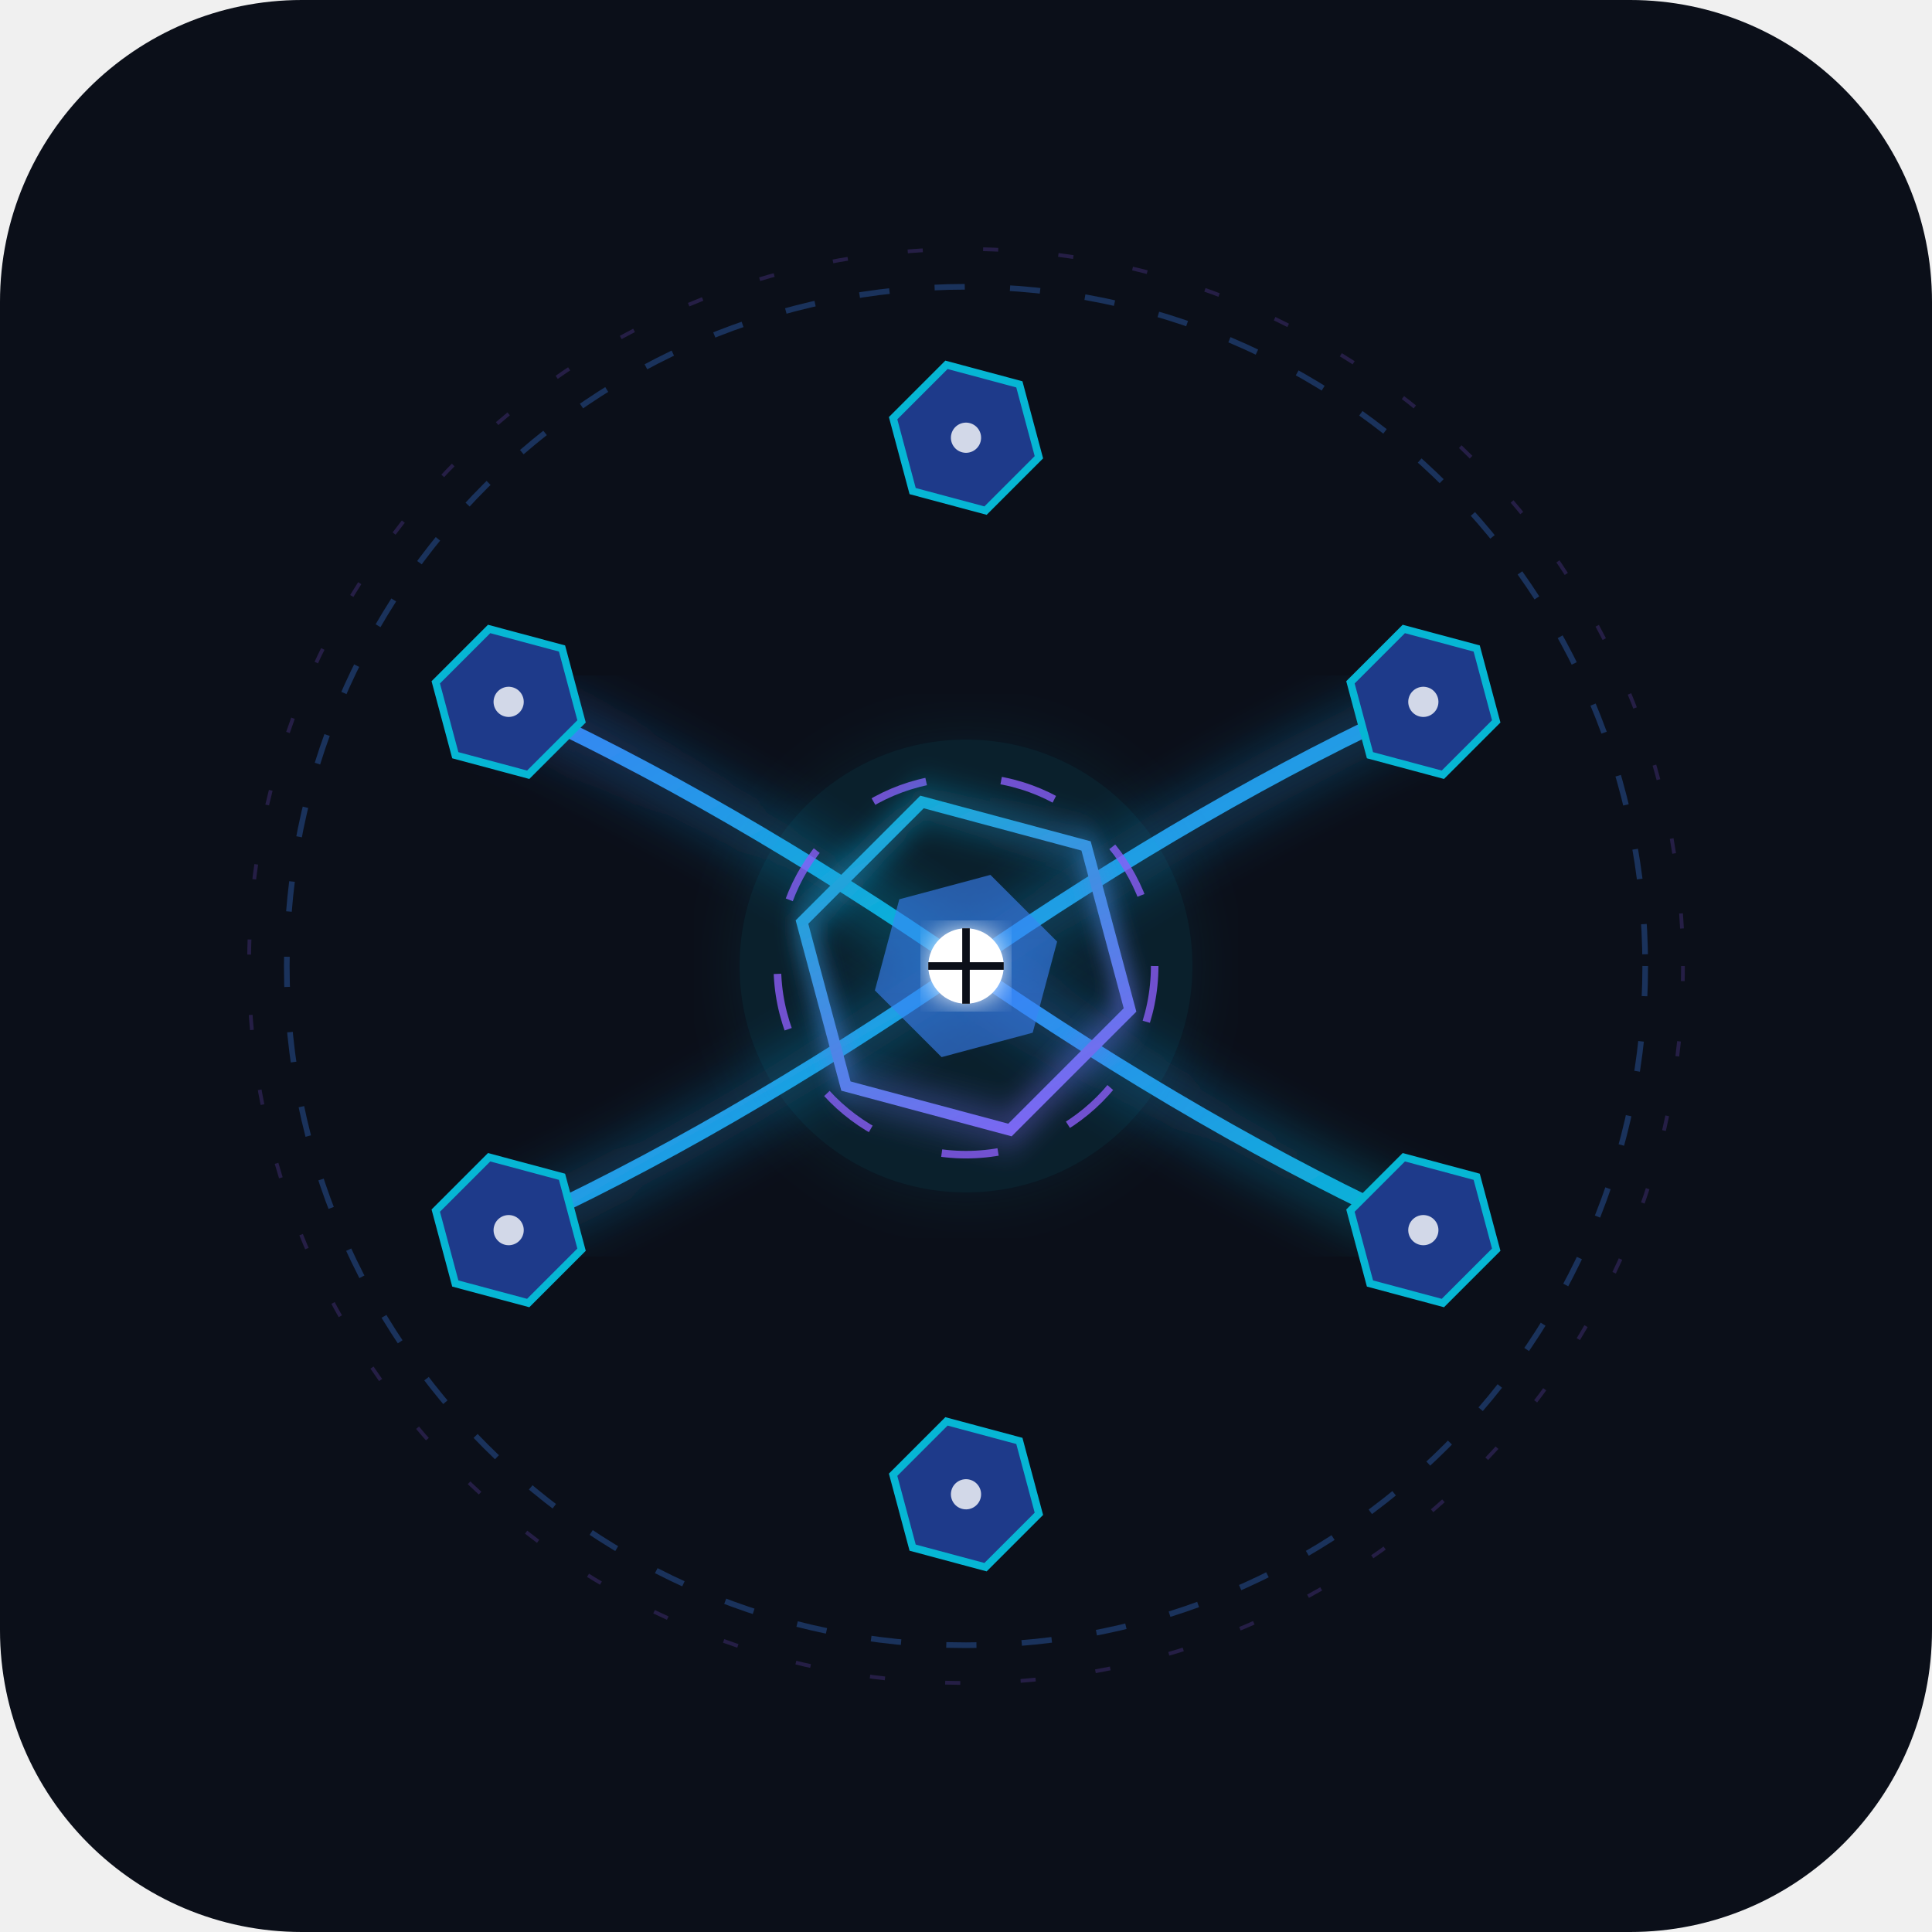
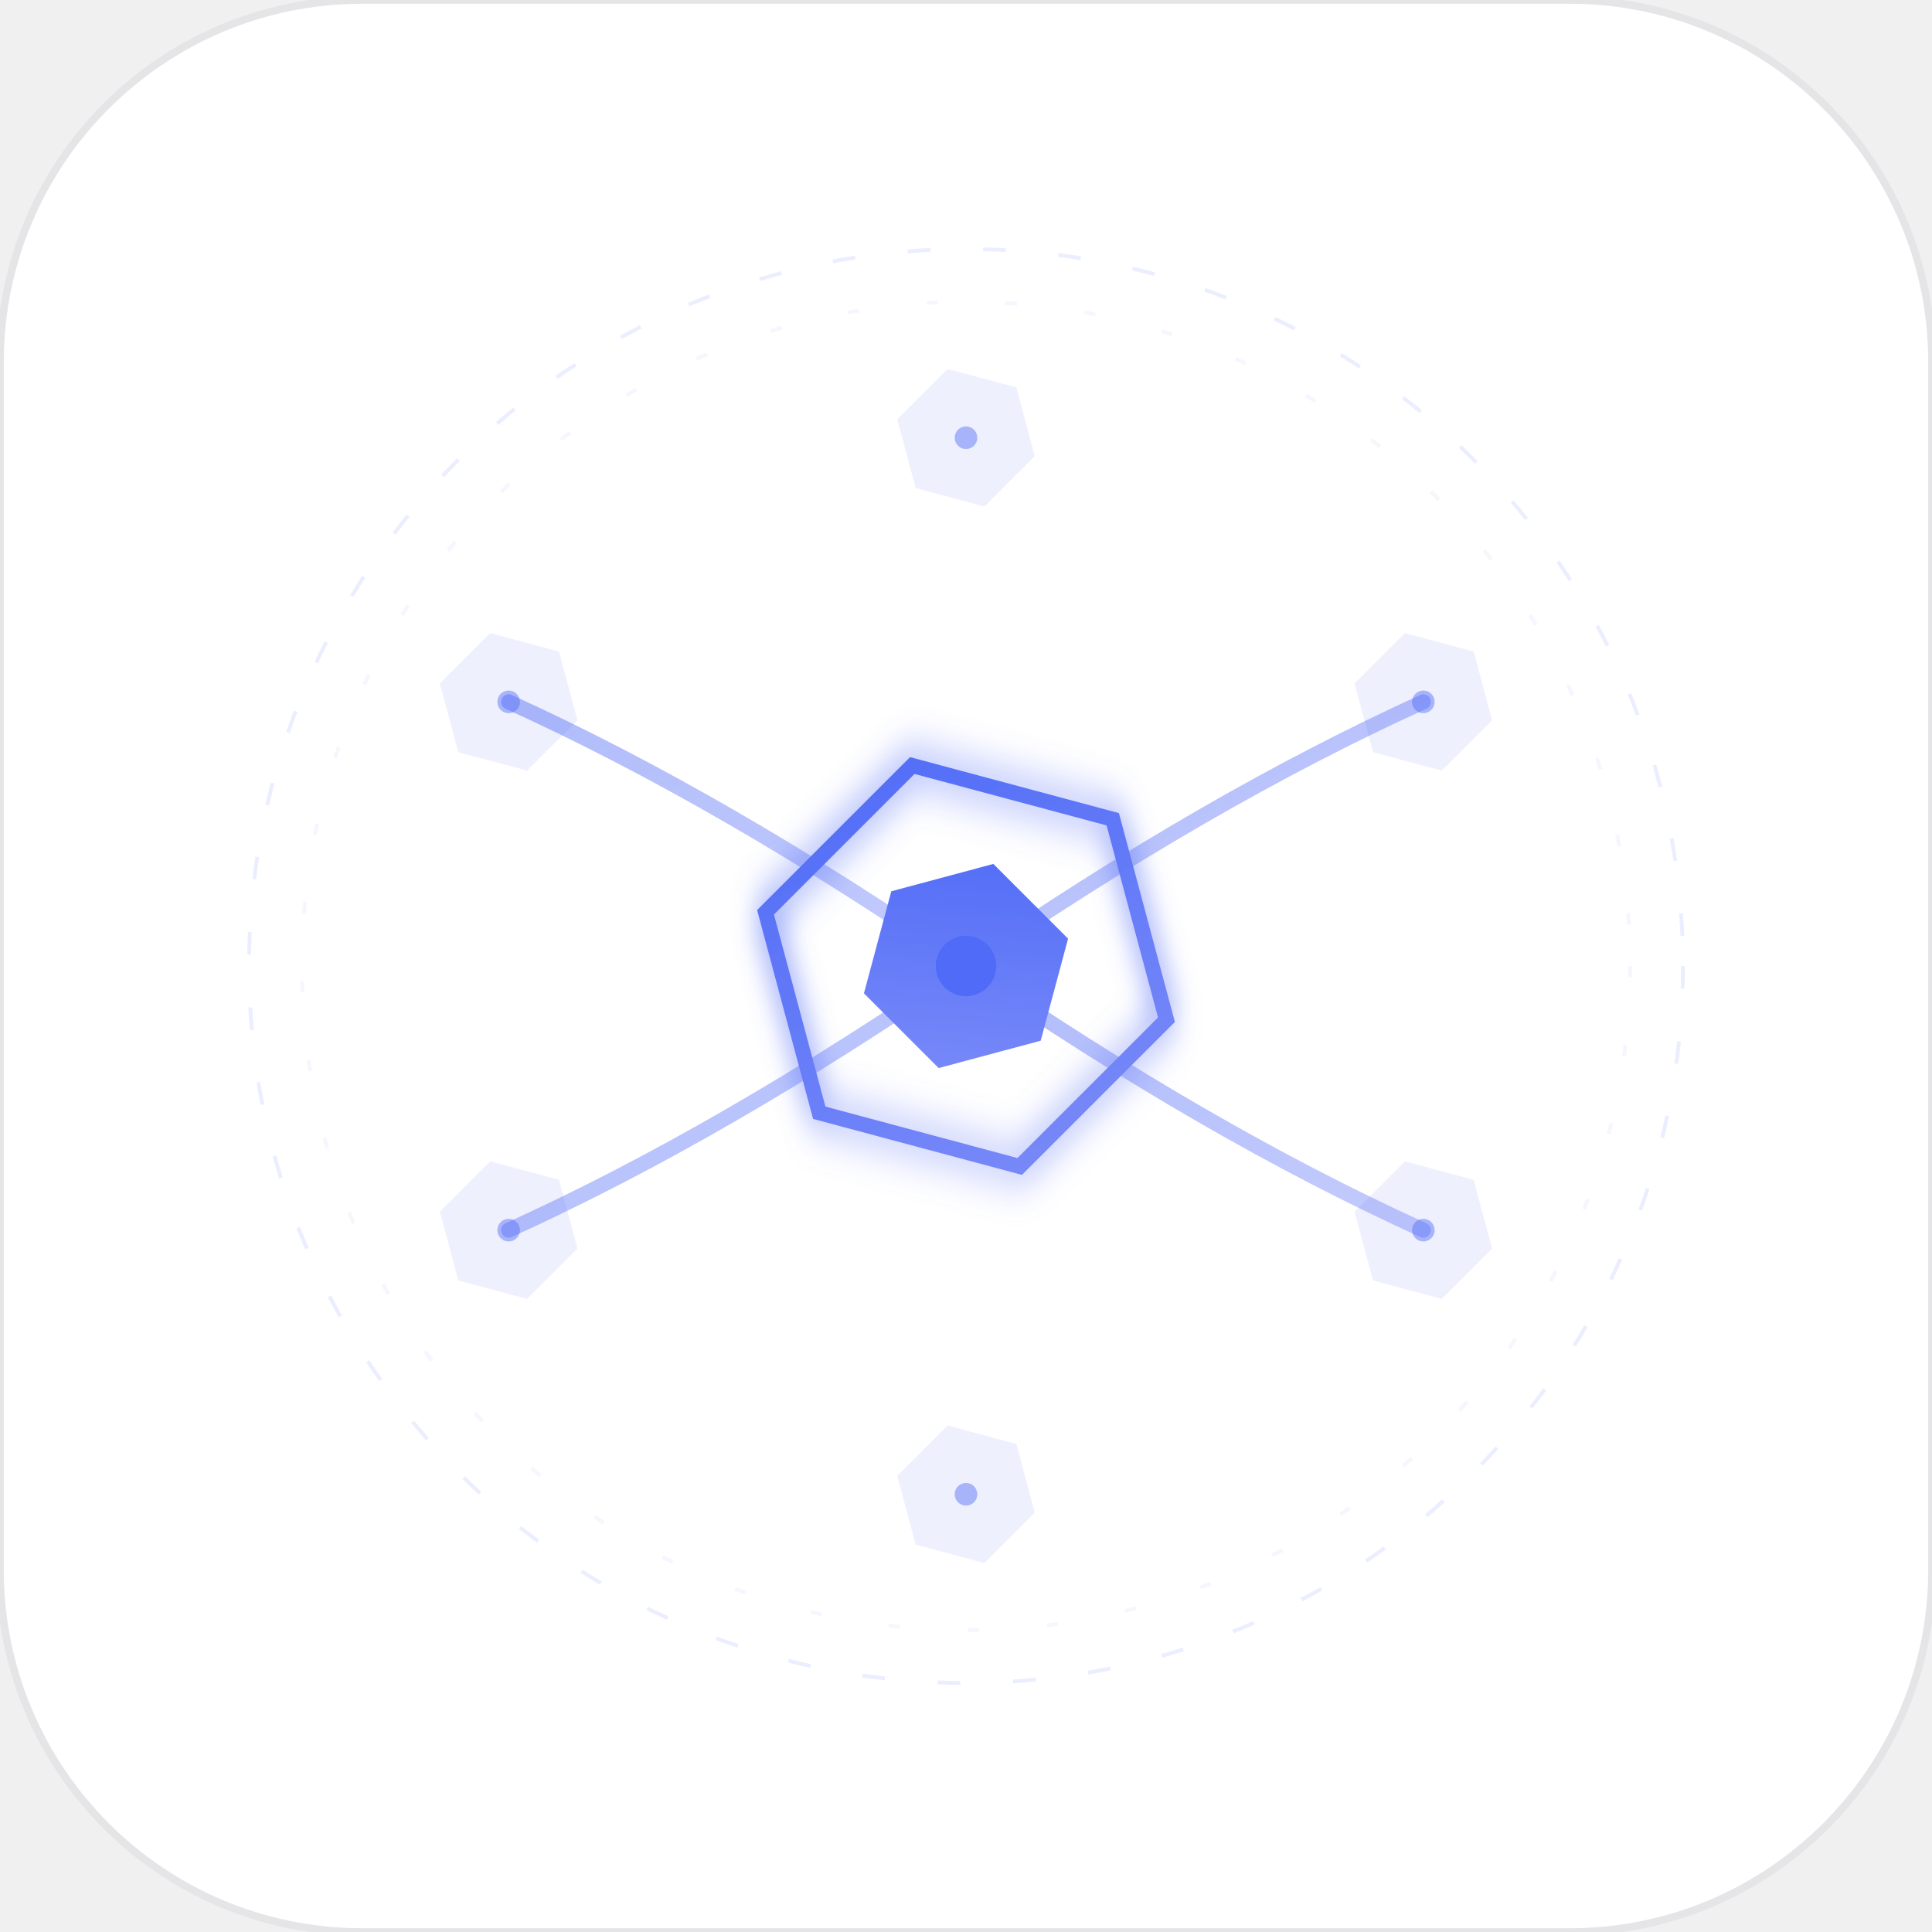
- <svg xmlns="http://www.w3.org/2000/svg" width="48" height="48" viewBox="0 0 512 512" fill="none">
+ <svg xmlns="http://www.w3.org/2000/svg" width="512" height="512" viewBox="0 0 512 512" fill="none">
  <defs>
-     <linearGradient id="coreGrad" x1="0%" y1="0%" x2="100%" y2="100%">
-       <stop offset="0%" stop-color="#06B6D4" />
-       <stop offset="100%" stop-color="#8B5CF6" />
-     </linearGradient>
-     <linearGradient id="lineGrad" x1="0%" y1="0%" x2="100%" y2="100%">
-       <stop offset="0%" stop-color="#3B82F6" />
-       <stop offset="100%" stop-color="#06B6D4" />
+     <linearGradient id="brandGrad" x1="0%" y1="0%" x2="100%" y2="100%">
+       <stop offset="0%" stop-color="#4f6bf7" />
+       <stop offset="100%" stop-color="#7c8cf8" />
    </linearGradient>
    <filter id="glow">
-       <feGaussianBlur stdDeviation="4" result="blur" />
-       <feComposite in="SourceGraphic" in2="blur" operator="over" />
-     </filter>
-     <filter id="glowSoft">
-       <feGaussianBlur stdDeviation="8" result="blur" />
+       <feGaussianBlur stdDeviation="5" result="blur" />
      <feComposite in="SourceGraphic" in2="blur" operator="over" />
    </filter>
  </defs>
-   <rect width="512" height="512" rx="80" fill="#0B0F19" />
-   <circle cx="256" cy="256" r="180" fill="none" stroke="#3B82F6" stroke-width="1.5" stroke-dasharray="8 12" opacity="0.3" />
-   <circle cx="256" cy="256" r="190" fill="none" stroke="#8B5CF6" stroke-width="1" stroke-dasharray="4 16" opacity="0.2" />
-   <g fill="none">
-     <path d="M 256 256 Q 320 300, 377.2 326" stroke="url(#lineGrad)" stroke-width="4" filter="url(#glowSoft)" />
-     <path d="M 256 256 Q 256 330, 256 396" stroke="url(#lineGrad)" stroke-width="4" filter="url(#glowSoft)" />
-     <path d="M 256 256 Q 192 300, 134.8 326" stroke="url(#lineGrad)" stroke-width="4" filter="url(#glowSoft)" />
-     <path d="M 256 256 Q 192 212, 134.8 186" stroke="url(#lineGrad)" stroke-width="4" filter="url(#glowSoft)" />
-     <path d="M 256 256 Q 256 182, 256 116" stroke="url(#lineGrad)" stroke-width="4" filter="url(#glowSoft)" />
-     <path d="M 256 256 Q 320 212, 377.2 186" stroke="url(#lineGrad)" stroke-width="4" filter="url(#glowSoft)" />
+   <rect width="512" height="512" rx="96" fill="#ffffff" />
+   <rect width="512" height="512" rx="96" fill="none" stroke="#e5e5e8" stroke-width="2" />
+   <circle cx="256" cy="256" r="190" fill="none" stroke="#4f6bf7" stroke-width="1" stroke-dasharray="6 14" opacity="0.12" />
+   <circle cx="256" cy="256" r="176" fill="none" stroke="#7c8cf8" stroke-width="1" stroke-dasharray="3 18" opacity="0.08" />
+   <g fill="none" stroke="url(#brandGrad)" stroke-width="4" stroke-linecap="round" opacity="0.45">
+     <path d="M 256 256 Q 320 300, 377.2 326" />
+     <path d="M 256 256 Q 256 330, 256 396" />
+     <path d="M 256 256 Q 192 300, 134.8 326" />
+     <path d="M 256 256 Q 192 212, 134.8 186" />
+     <path d="M 256 256 Q 256 182, 256 116" />
+     <path d="M 256 256 Q 320 212, 377.2 186" />
  </g>
  <g transform="translate(256, 256)">
    <g transform="translate(121.2, 70) rotate(15)">
-       <polygon points="20,0 10,17.32 -10,17.32 -20,0 -10,-17.32 10,-17.32" fill="#1E3A8A" stroke="#06B6D4" stroke-width="2" />
-       <circle cx="0" cy="0" r="4" fill="#FFF" opacity="0.8" />
+       <polygon points="18,0 9,15.588 -9,15.588 -18,0 -9,-15.588 9,-15.588" fill="#4f6bf7" opacity="0.1" stroke="#4f6bf7" stroke-width="1.5" />
+       <circle cx="0" cy="0" r="3" fill="#4f6bf7" opacity="0.45" />
    </g>
    <g transform="translate(0, 140) rotate(15)">
-       <polygon points="20,0 10,17.32 -10,17.32 -20,0 -10,-17.32 10,-17.32" fill="#1E3A8A" stroke="#06B6D4" stroke-width="2" />
-       <circle cx="0" cy="0" r="4" fill="#FFF" opacity="0.8" />
+       <polygon points="18,0 9,15.588 -9,15.588 -18,0 -9,-15.588 9,-15.588" fill="#4f6bf7" opacity="0.1" stroke="#4f6bf7" stroke-width="1.5" />
+       <circle cx="0" cy="0" r="3" fill="#4f6bf7" opacity="0.45" />
    </g>
    <g transform="translate(-121.2, 70) rotate(15)">
-       <polygon points="20,0 10,17.32 -10,17.32 -20,0 -10,-17.32 10,-17.32" fill="#1E3A8A" stroke="#06B6D4" stroke-width="2" />
-       <circle cx="0" cy="0" r="4" fill="#FFF" opacity="0.8" />
+       <polygon points="18,0 9,15.588 -9,15.588 -18,0 -9,-15.588 9,-15.588" fill="#4f6bf7" opacity="0.1" stroke="#4f6bf7" stroke-width="1.5" />
+       <circle cx="0" cy="0" r="3" fill="#4f6bf7" opacity="0.45" />
    </g>
    <g transform="translate(-121.2, -70) rotate(15)">
-       <polygon points="20,0 10,17.32 -10,17.32 -20,0 -10,-17.32 10,-17.32" fill="#1E3A8A" stroke="#06B6D4" stroke-width="2" />
-       <circle cx="0" cy="0" r="4" fill="#FFF" opacity="0.8" />
+       <polygon points="18,0 9,15.588 -9,15.588 -18,0 -9,-15.588 9,-15.588" fill="#4f6bf7" opacity="0.1" stroke="#4f6bf7" stroke-width="1.5" />
+       <circle cx="0" cy="0" r="3" fill="#4f6bf7" opacity="0.45" />
    </g>
    <g transform="translate(0, -140) rotate(15)">
-       <polygon points="20,0 10,17.32 -10,17.32 -20,0 -10,-17.32 10,-17.32" fill="#1E3A8A" stroke="#06B6D4" stroke-width="2" />
-       <circle cx="0" cy="0" r="4" fill="#FFF" opacity="0.8" />
+       <polygon points="18,0 9,15.588 -9,15.588 -18,0 -9,-15.588 9,-15.588" fill="#4f6bf7" opacity="0.1" stroke="#4f6bf7" stroke-width="1.5" />
+       <circle cx="0" cy="0" r="3" fill="#4f6bf7" opacity="0.45" />
    </g>
    <g transform="translate(121.2, -70) rotate(15)">
-       <polygon points="20,0 10,17.32 -10,17.32 -20,0 -10,-17.32 10,-17.32" fill="#1E3A8A" stroke="#06B6D4" stroke-width="2" />
-       <circle cx="0" cy="0" r="4" fill="#FFF" opacity="0.8" />
+       <polygon points="18,0 9,15.588 -9,15.588 -18,0 -9,-15.588 9,-15.588" fill="#4f6bf7" opacity="0.1" stroke="#4f6bf7" stroke-width="1.5" />
+       <circle cx="0" cy="0" r="3" fill="#4f6bf7" opacity="0.45" />
    </g>
  </g>
-   <circle cx="256" cy="256" r="60" fill="#06B6D4" opacity="0.1" filter="url(#glowSoft)" />
-   <circle cx="256" cy="256" r="50" fill="none" stroke="#8B5CF6" stroke-width="2" stroke-dasharray="15 20" opacity="0.8" />
-   <polygon points="45,0 22.5,38.97 -22.5,38.97 -45,0 -22.5,-38.97 22.5,-38.97" fill="none" stroke="url(#coreGrad)" stroke-width="3" transform="translate(256, 256) rotate(15)" filter="url(#glow)" />
-   <polygon points="25,0 12.5,21.65 -12.5,21.65 -25,0 -12.5,-21.65 12.5,-21.65" fill="#3B82F6" opacity="0.6" transform="translate(256, 256) rotate(45)" />
-   <circle cx="256" cy="256" r="10" fill="#FFF" filter="url(#glow)" />
-   <path d="M 246 256 L 266 256 M 256 246 L 256 266" stroke="#0B0F19" stroke-width="2" />
+   <polygon points="55,0 27.5,47.63 -27.5,47.63 -55,0 -27.5,-47.63 27.5,-47.63" fill="none" stroke="url(#brandGrad)" stroke-width="4" transform="translate(256, 256) rotate(15)" filter="url(#glow)" />
+   <polygon points="28,0 14,24.25 -14,24.25 -28,0 -14,-24.25 14,-24.25" fill="url(#brandGrad)" transform="translate(256, 256) rotate(45)" />
+   <circle cx="256" cy="256" r="8" fill="#4f6bf7" />
</svg>
